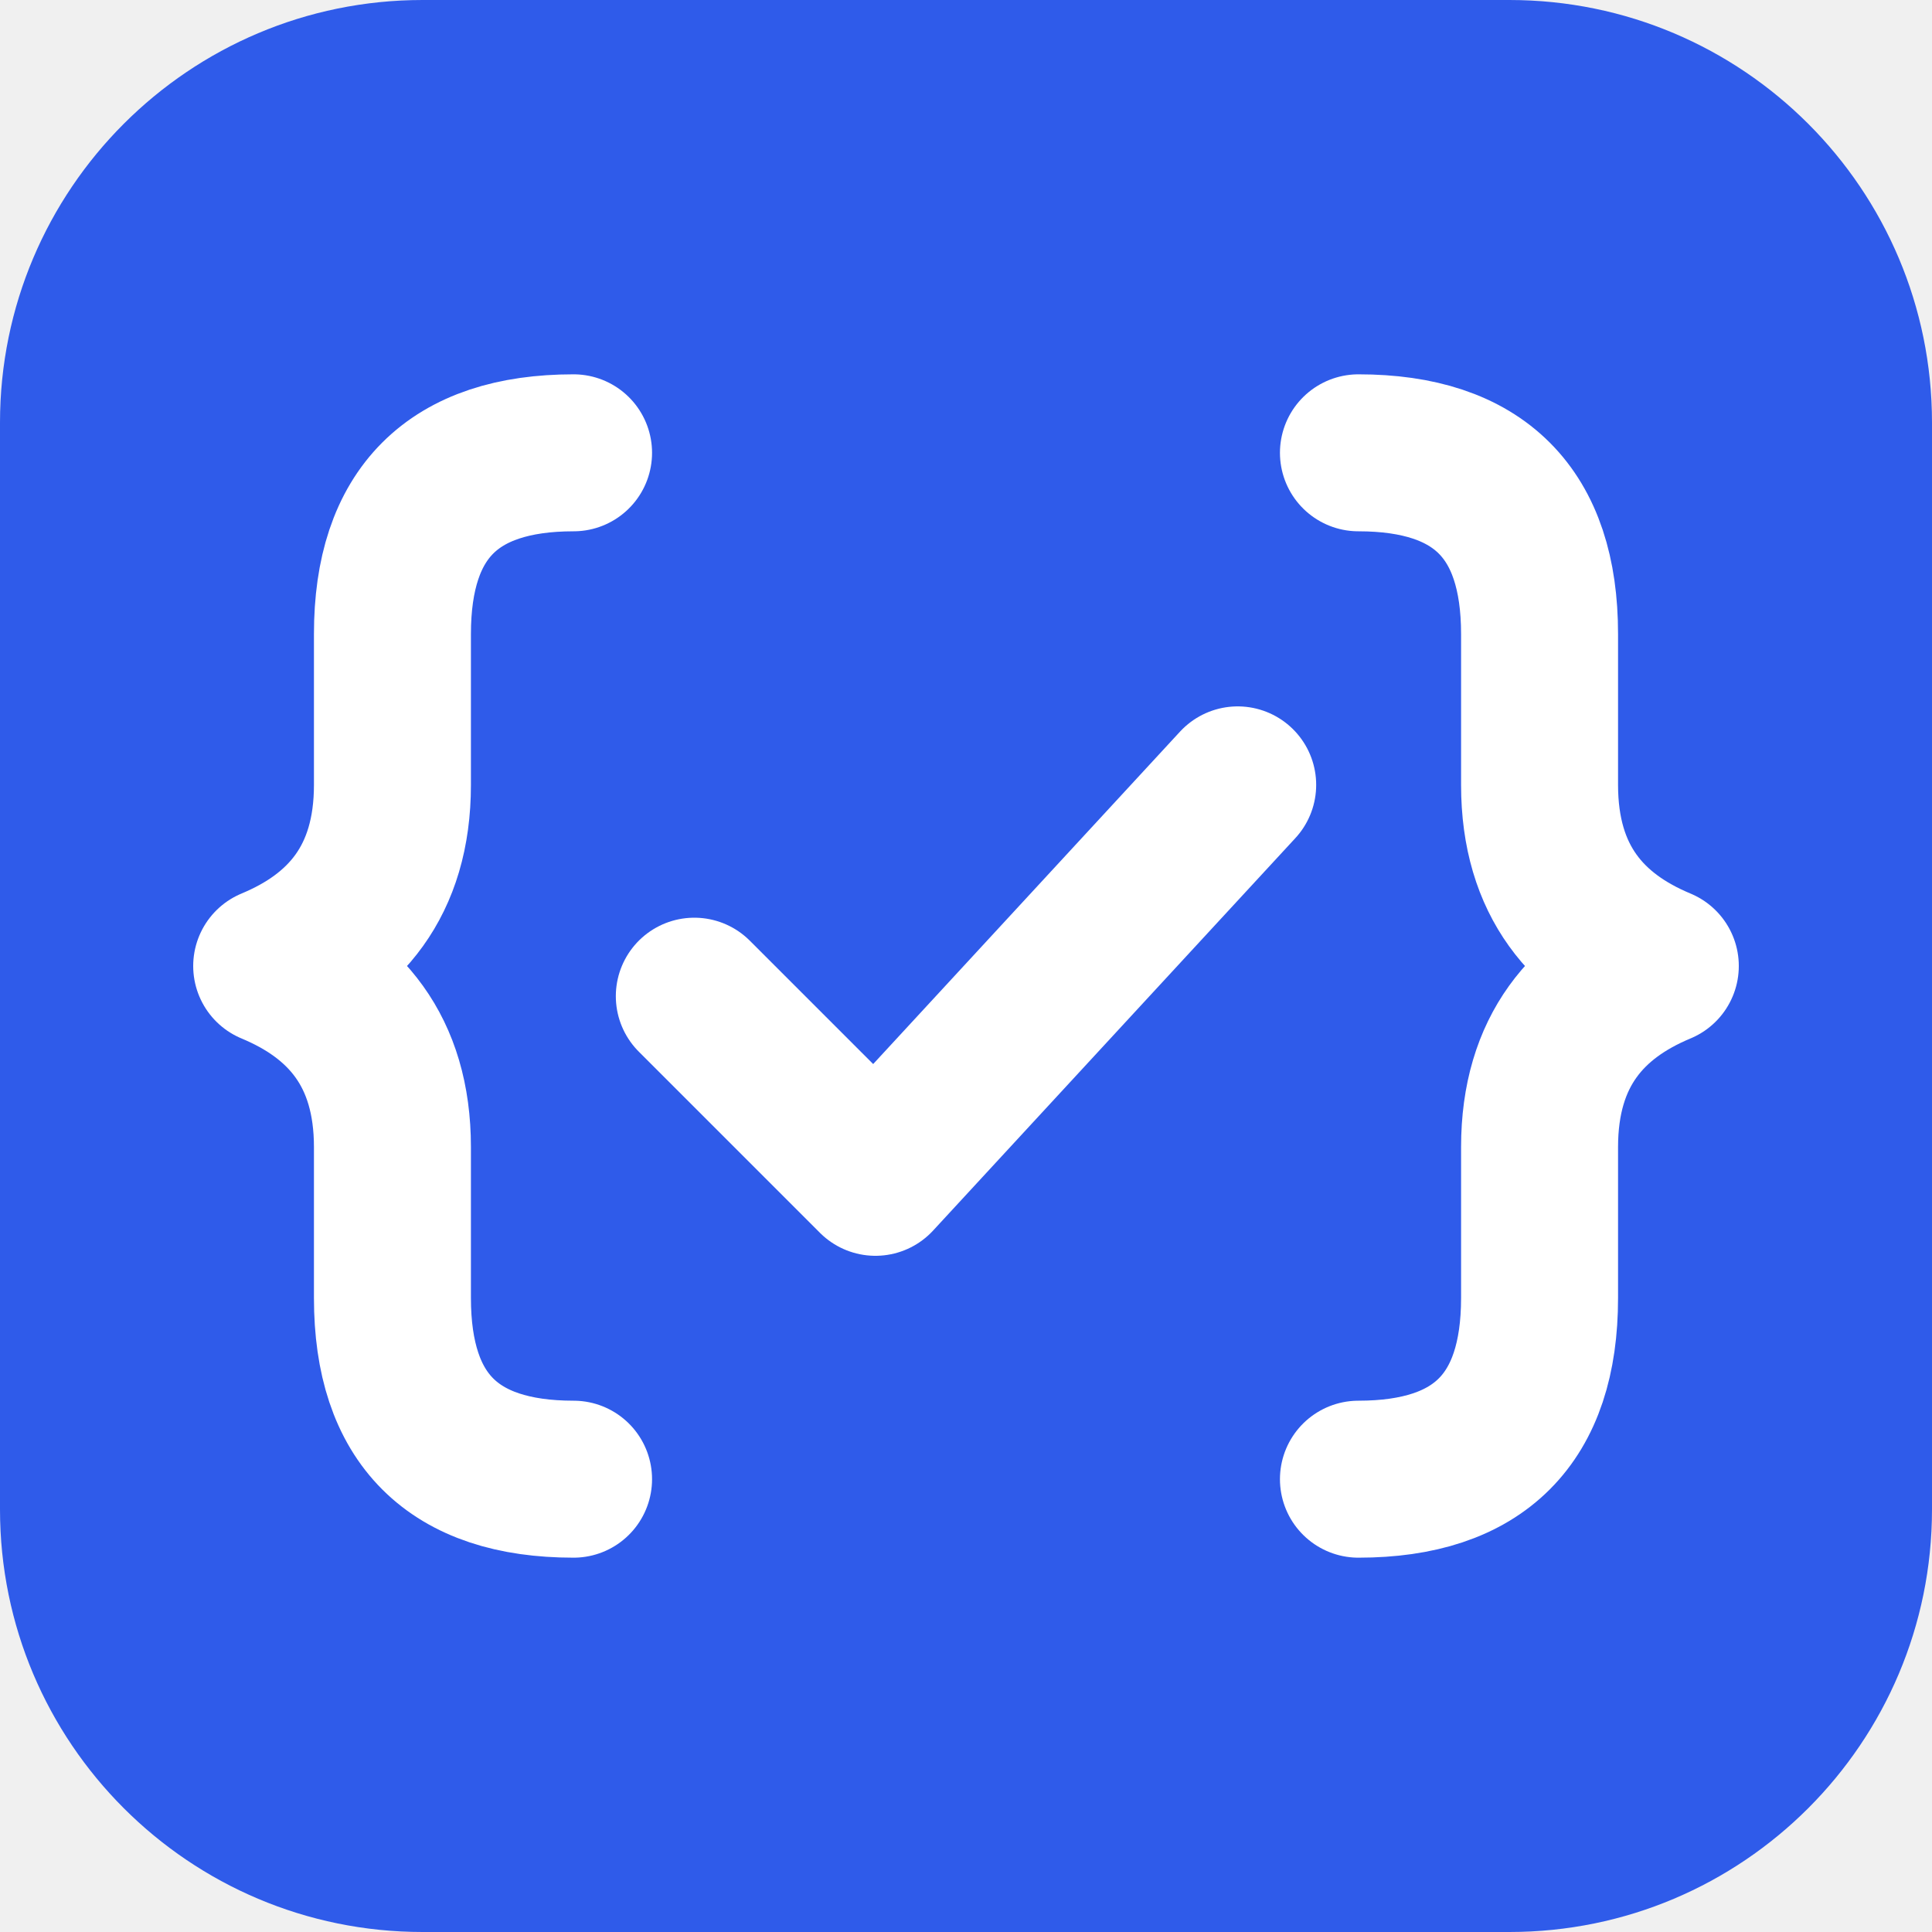
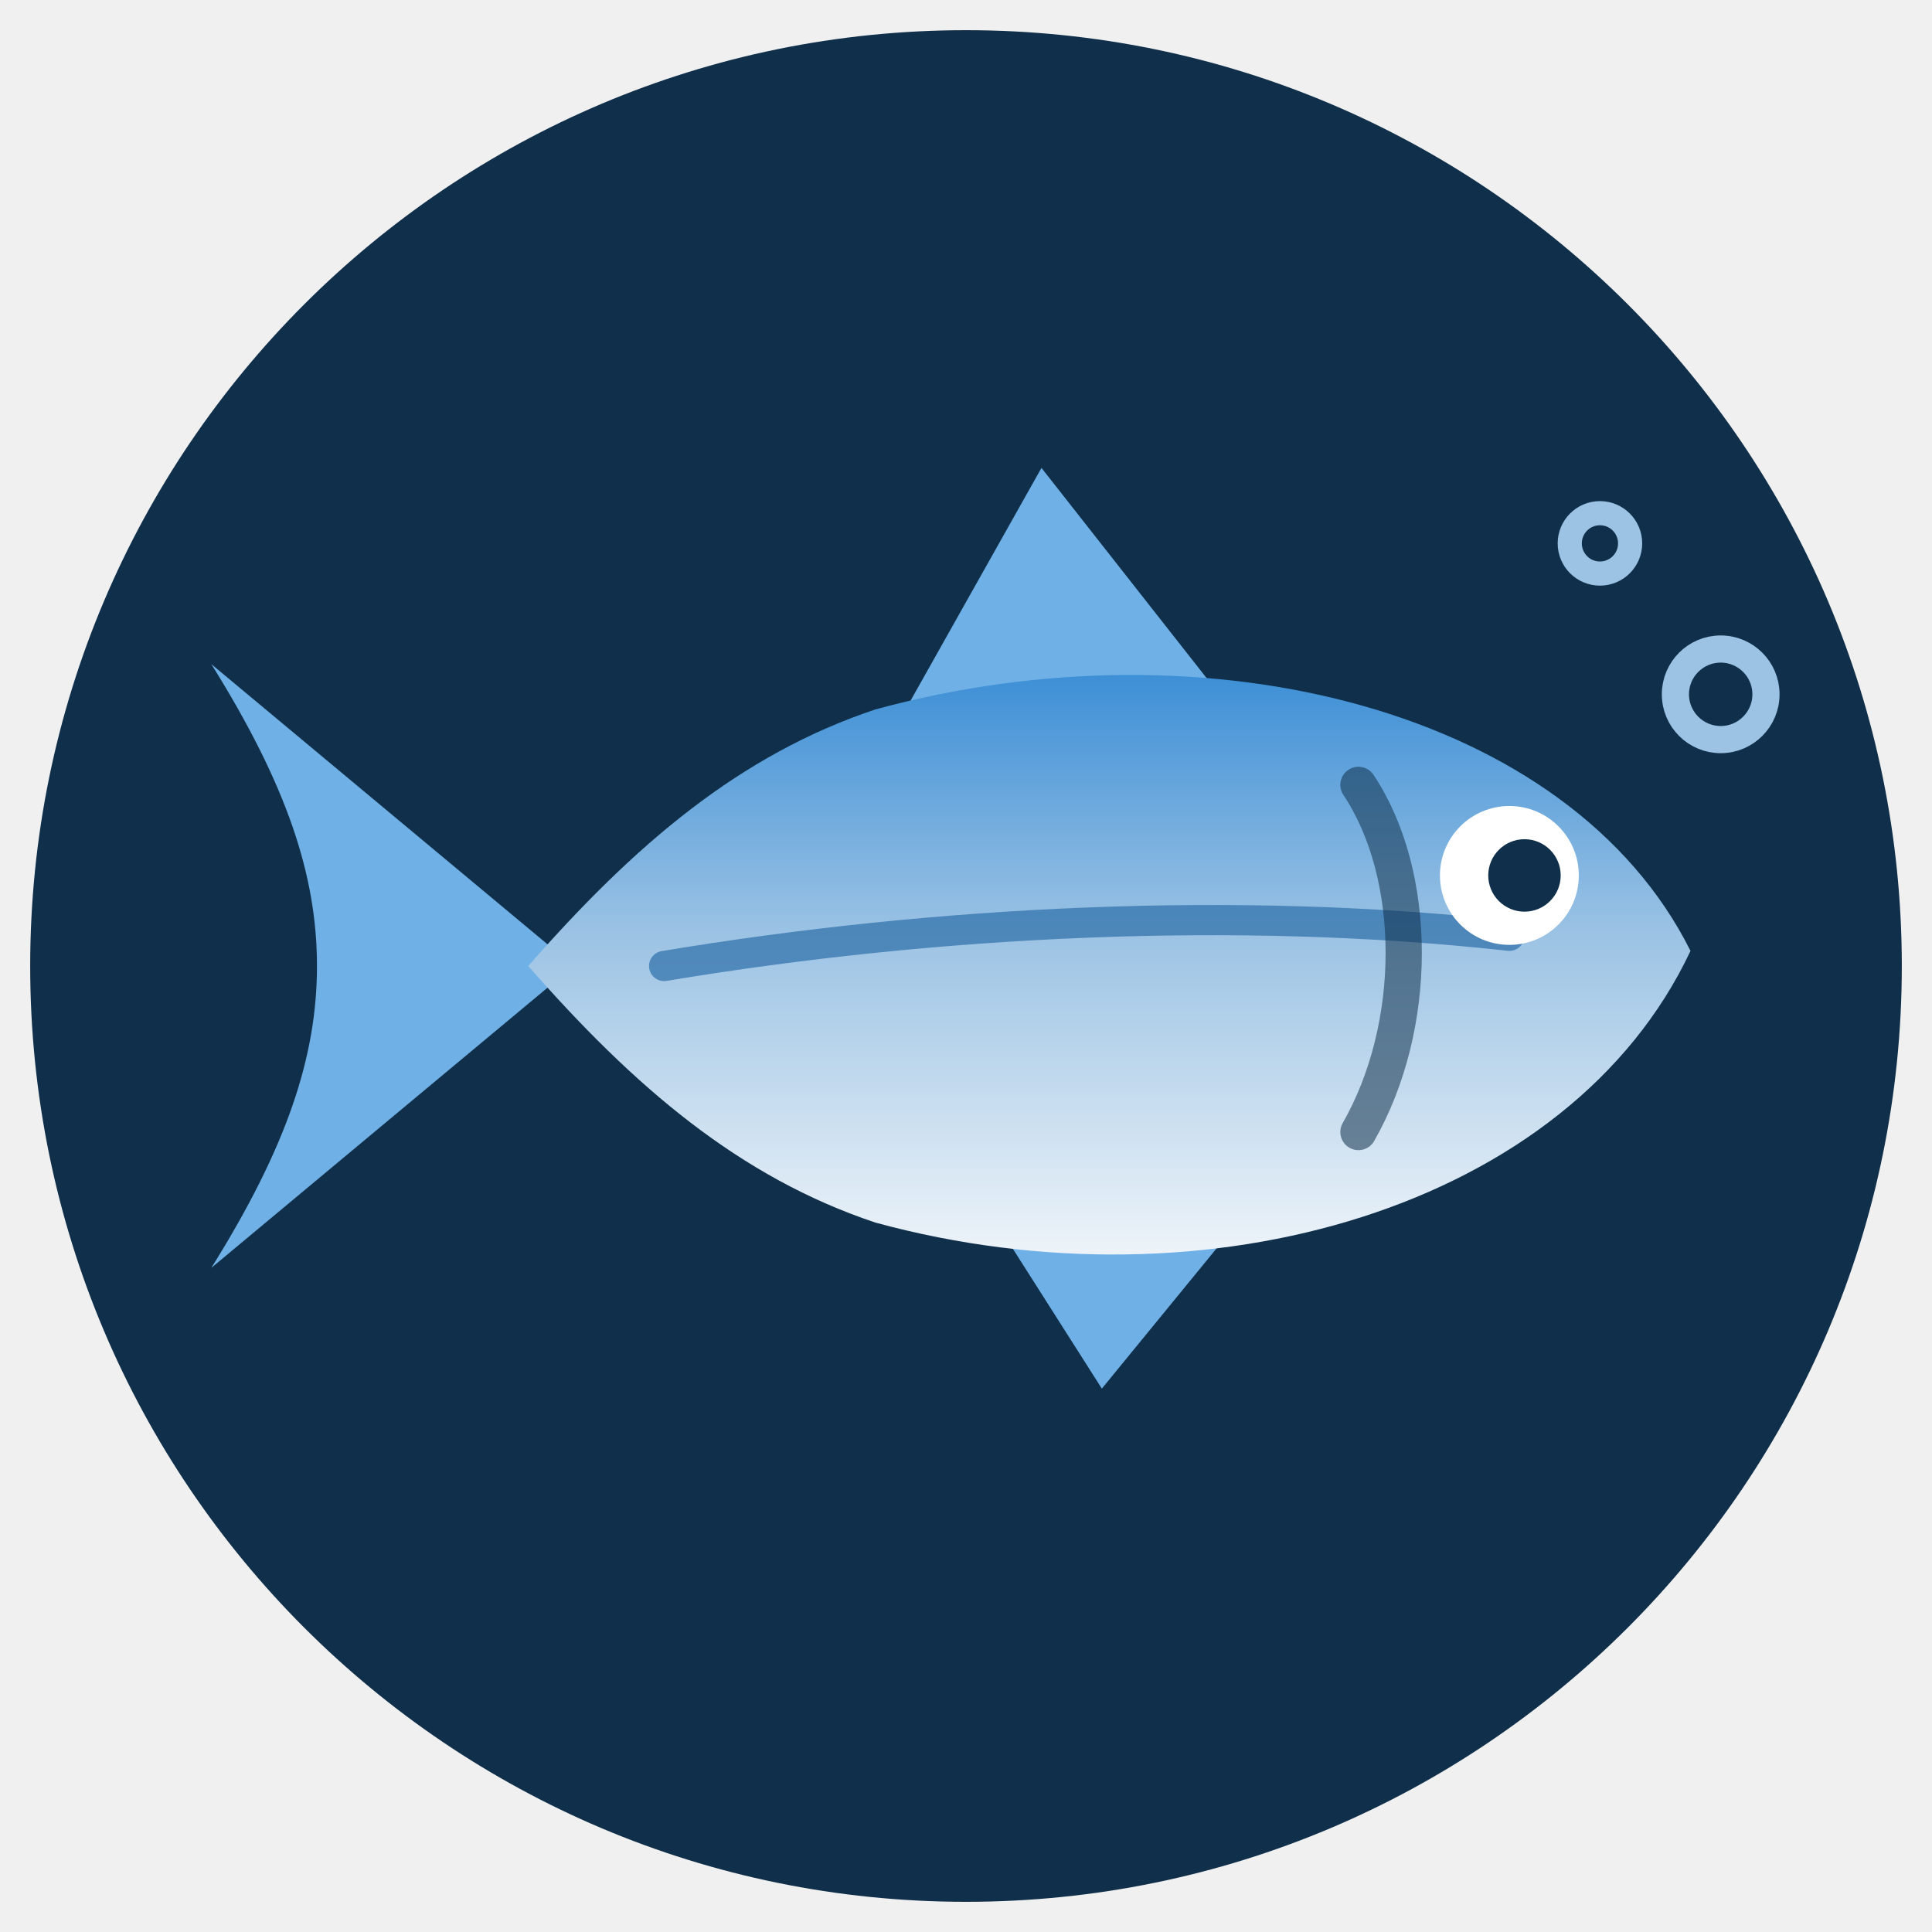
- <svg xmlns="http://www.w3.org/2000/svg" viewBox="0 0 32 32">
-   <rect width="32" height="32" rx="7" fill="#2f5bea" />
-   <g fill="none" stroke="#fff" stroke-width="2.6" stroke-linecap="round" stroke-linejoin="round">
-     <path d="M9.5 7.5c-2 0-3 1-3 3v2.5c0 1.6-.8 2.5-2 3 1.2.5 2 1.4 2 3v2.5c0 2 1 3 3 3" />
-     <path d="M22.5 7.5c2 0 3 1 3 3v2.5c0 1.6.8 2.5 2 3-1.2.5-2 1.4-2 3v2.5c0 2-1 3-3 3" />
-     <path d="M11.5 16.5l3 3 6-6.5" />
-   </g>
+ <svg xmlns="http://www.w3.org/2000/svg" viewBox="0 0 128 128" role="img" aria-label="SPRAT logo: a sprat fish">
+   <defs>
+     <linearGradient id="body" x1="0" y1="0" x2="0" y2="1">
+       <stop offset="0" stop-color="#3d8fd6" />
+       <stop offset="0.45" stop-color="#9cc3e4" />
+       <stop offset="1" stop-color="#eef4f9" />
+     </linearGradient>
+   </defs>
+   <circle cx="64" cy="64" r="62" fill="#0f2f4a" />
+   <path d="M38 64 L14 44 C19 52 21 58 21 64 C21 70 19 76 14 84 Z" fill="#6fb0e6" />
+   <path d="M60 47 L69 31 L80 45 Z" fill="#6fb0e6" />
+   <path d="M66 81 L73 92 L82 81 Z" fill="#6fb0e6" />
+   <path d="M112 63 C104 47 80 41 58 47 C49 50 42 56 35 64 C42 72 49 78 58 81 C80 87 104 80 112 63 Z" fill="url(#body)" />
+   <path d="M44 64 C62 61 82 60 100 62" fill="none" stroke="#2c6ea8" stroke-width="2" stroke-linecap="round" opacity="0.7" />
+   <path d="M90 52 C94 58 94 68 90 75" fill="none" stroke="#0f2f4a" stroke-width="2.4" stroke-linecap="round" opacity="0.55" />
+   <circle cx="100" cy="58" r="4.6" fill="#fff" />
+   <circle cx="101" cy="58" r="2.4" fill="#0f2f4a" />
+   <circle cx="114" cy="46" r="3" fill="none" stroke="#9cc3e4" stroke-width="1.8" />
+   <circle cx="106" cy="36" r="2" fill="none" stroke="#9cc3e4" stroke-width="1.6" />
</svg>
